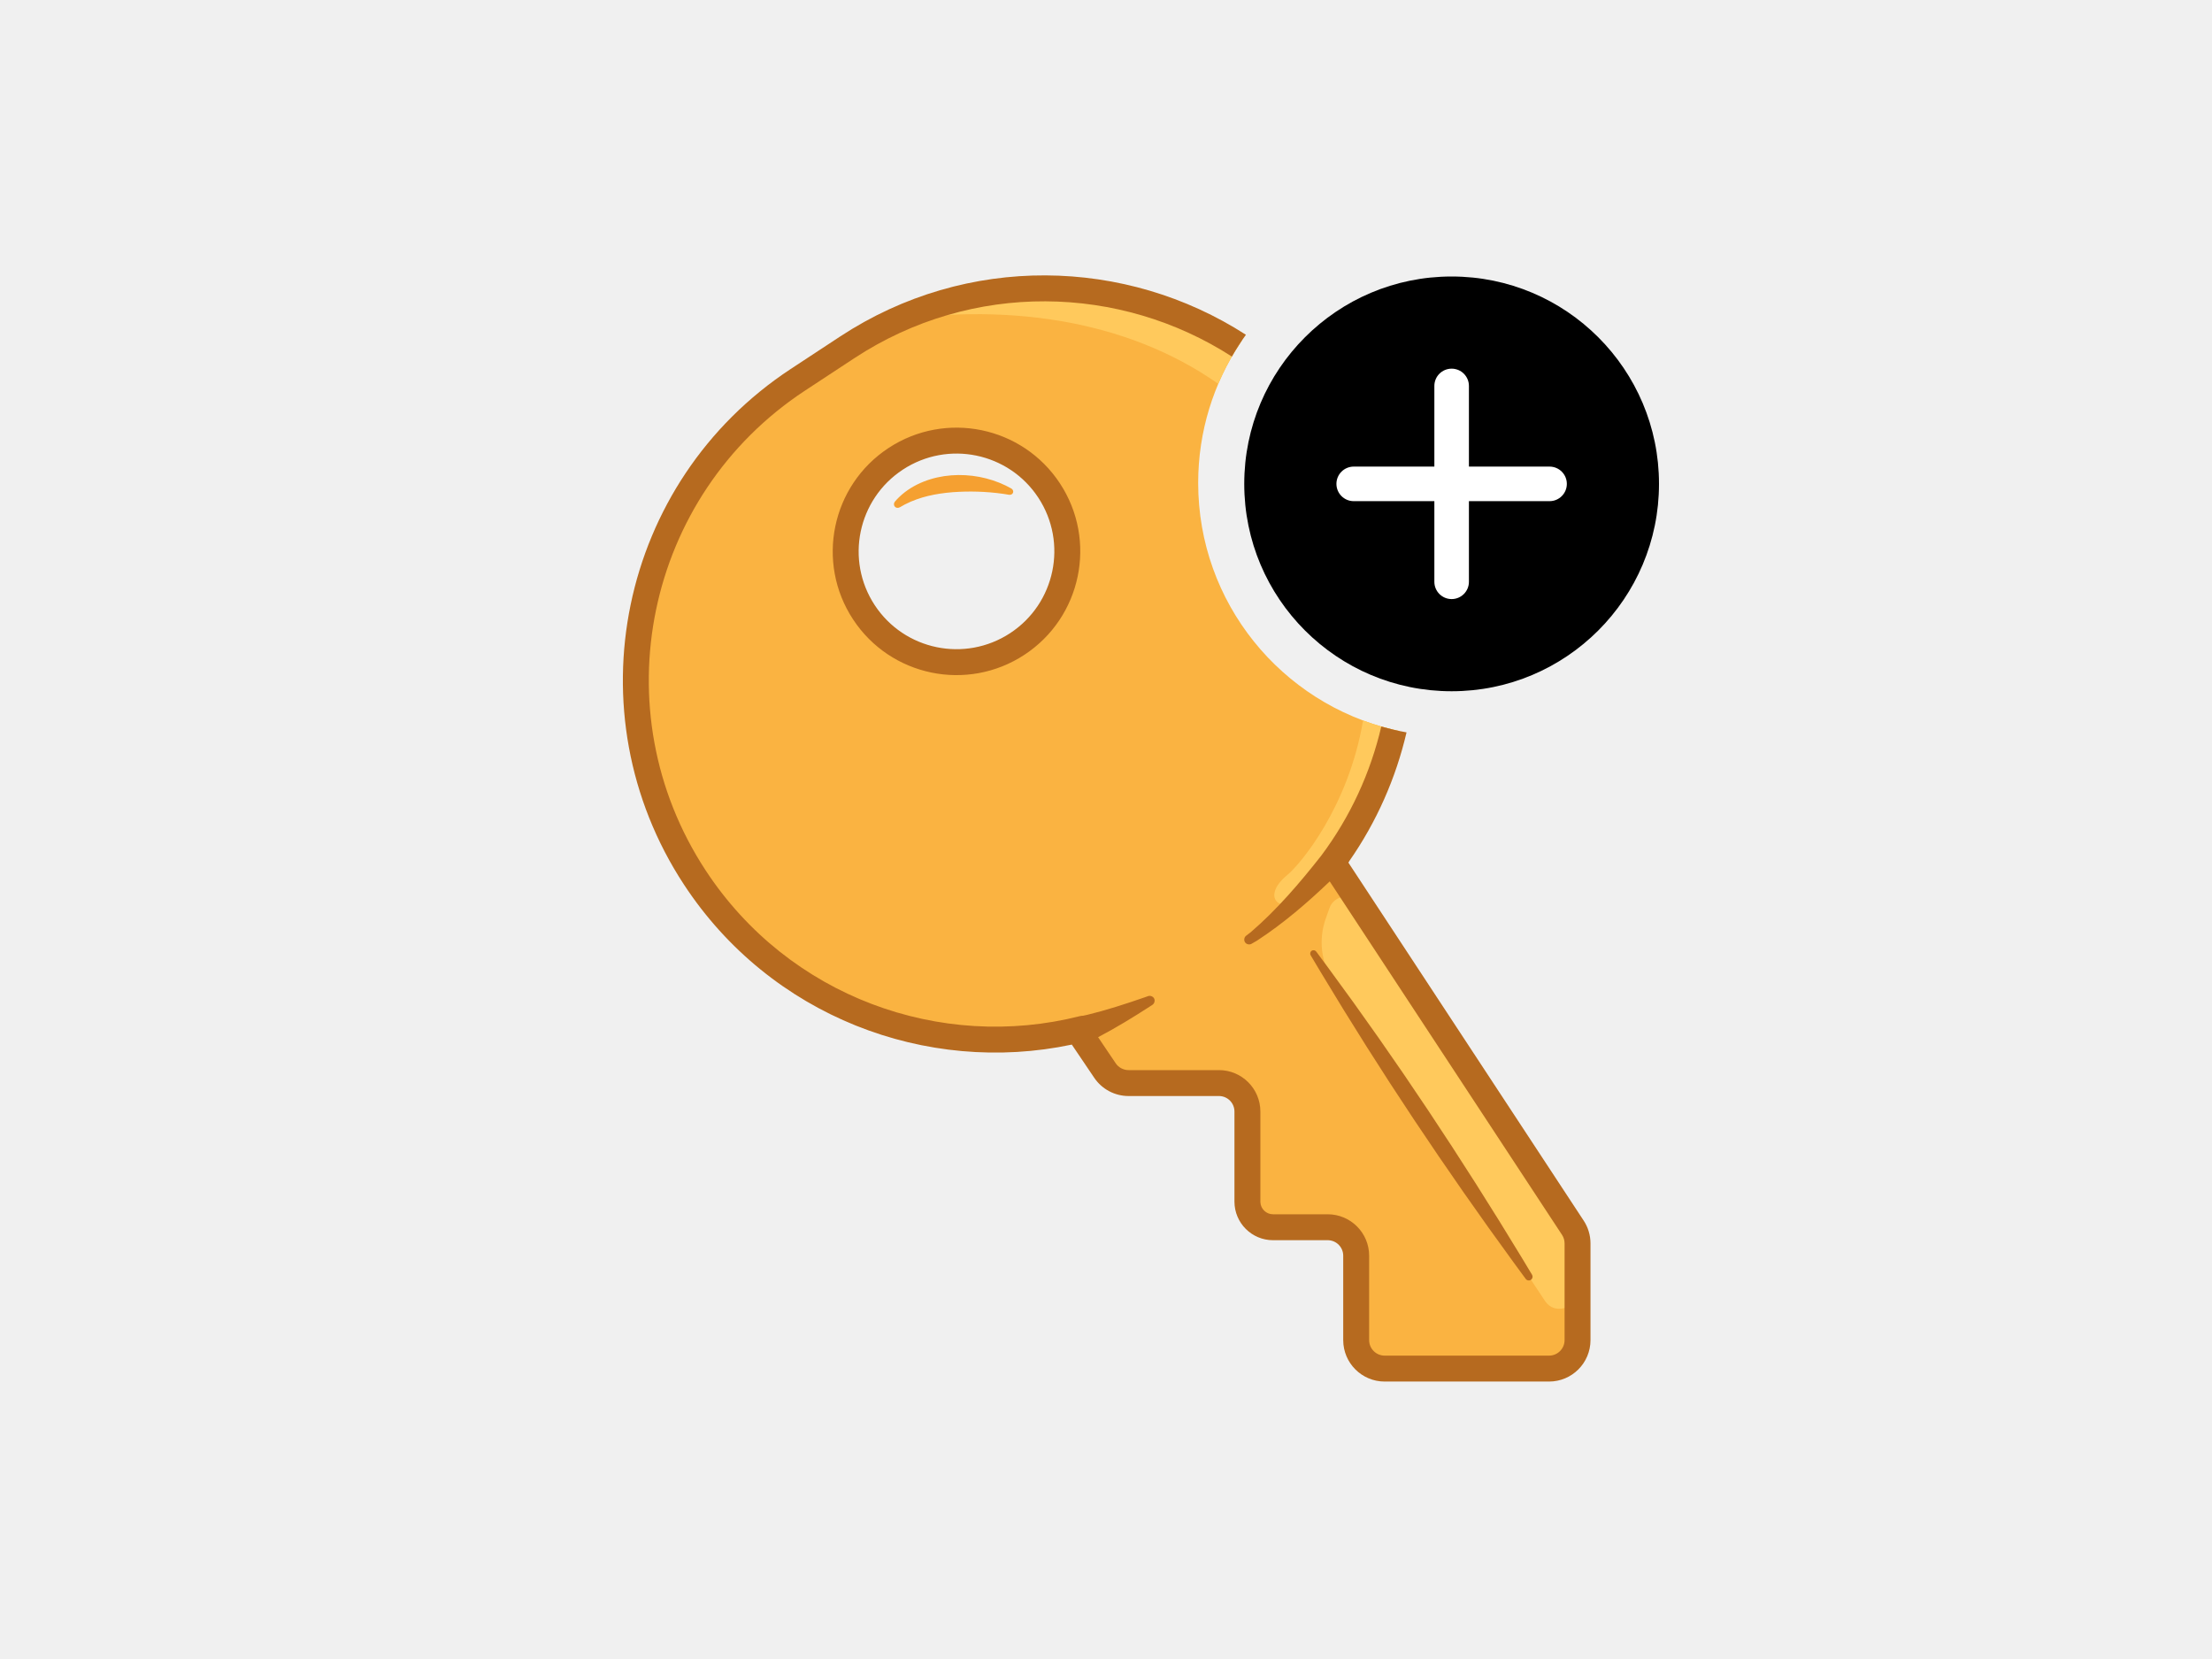
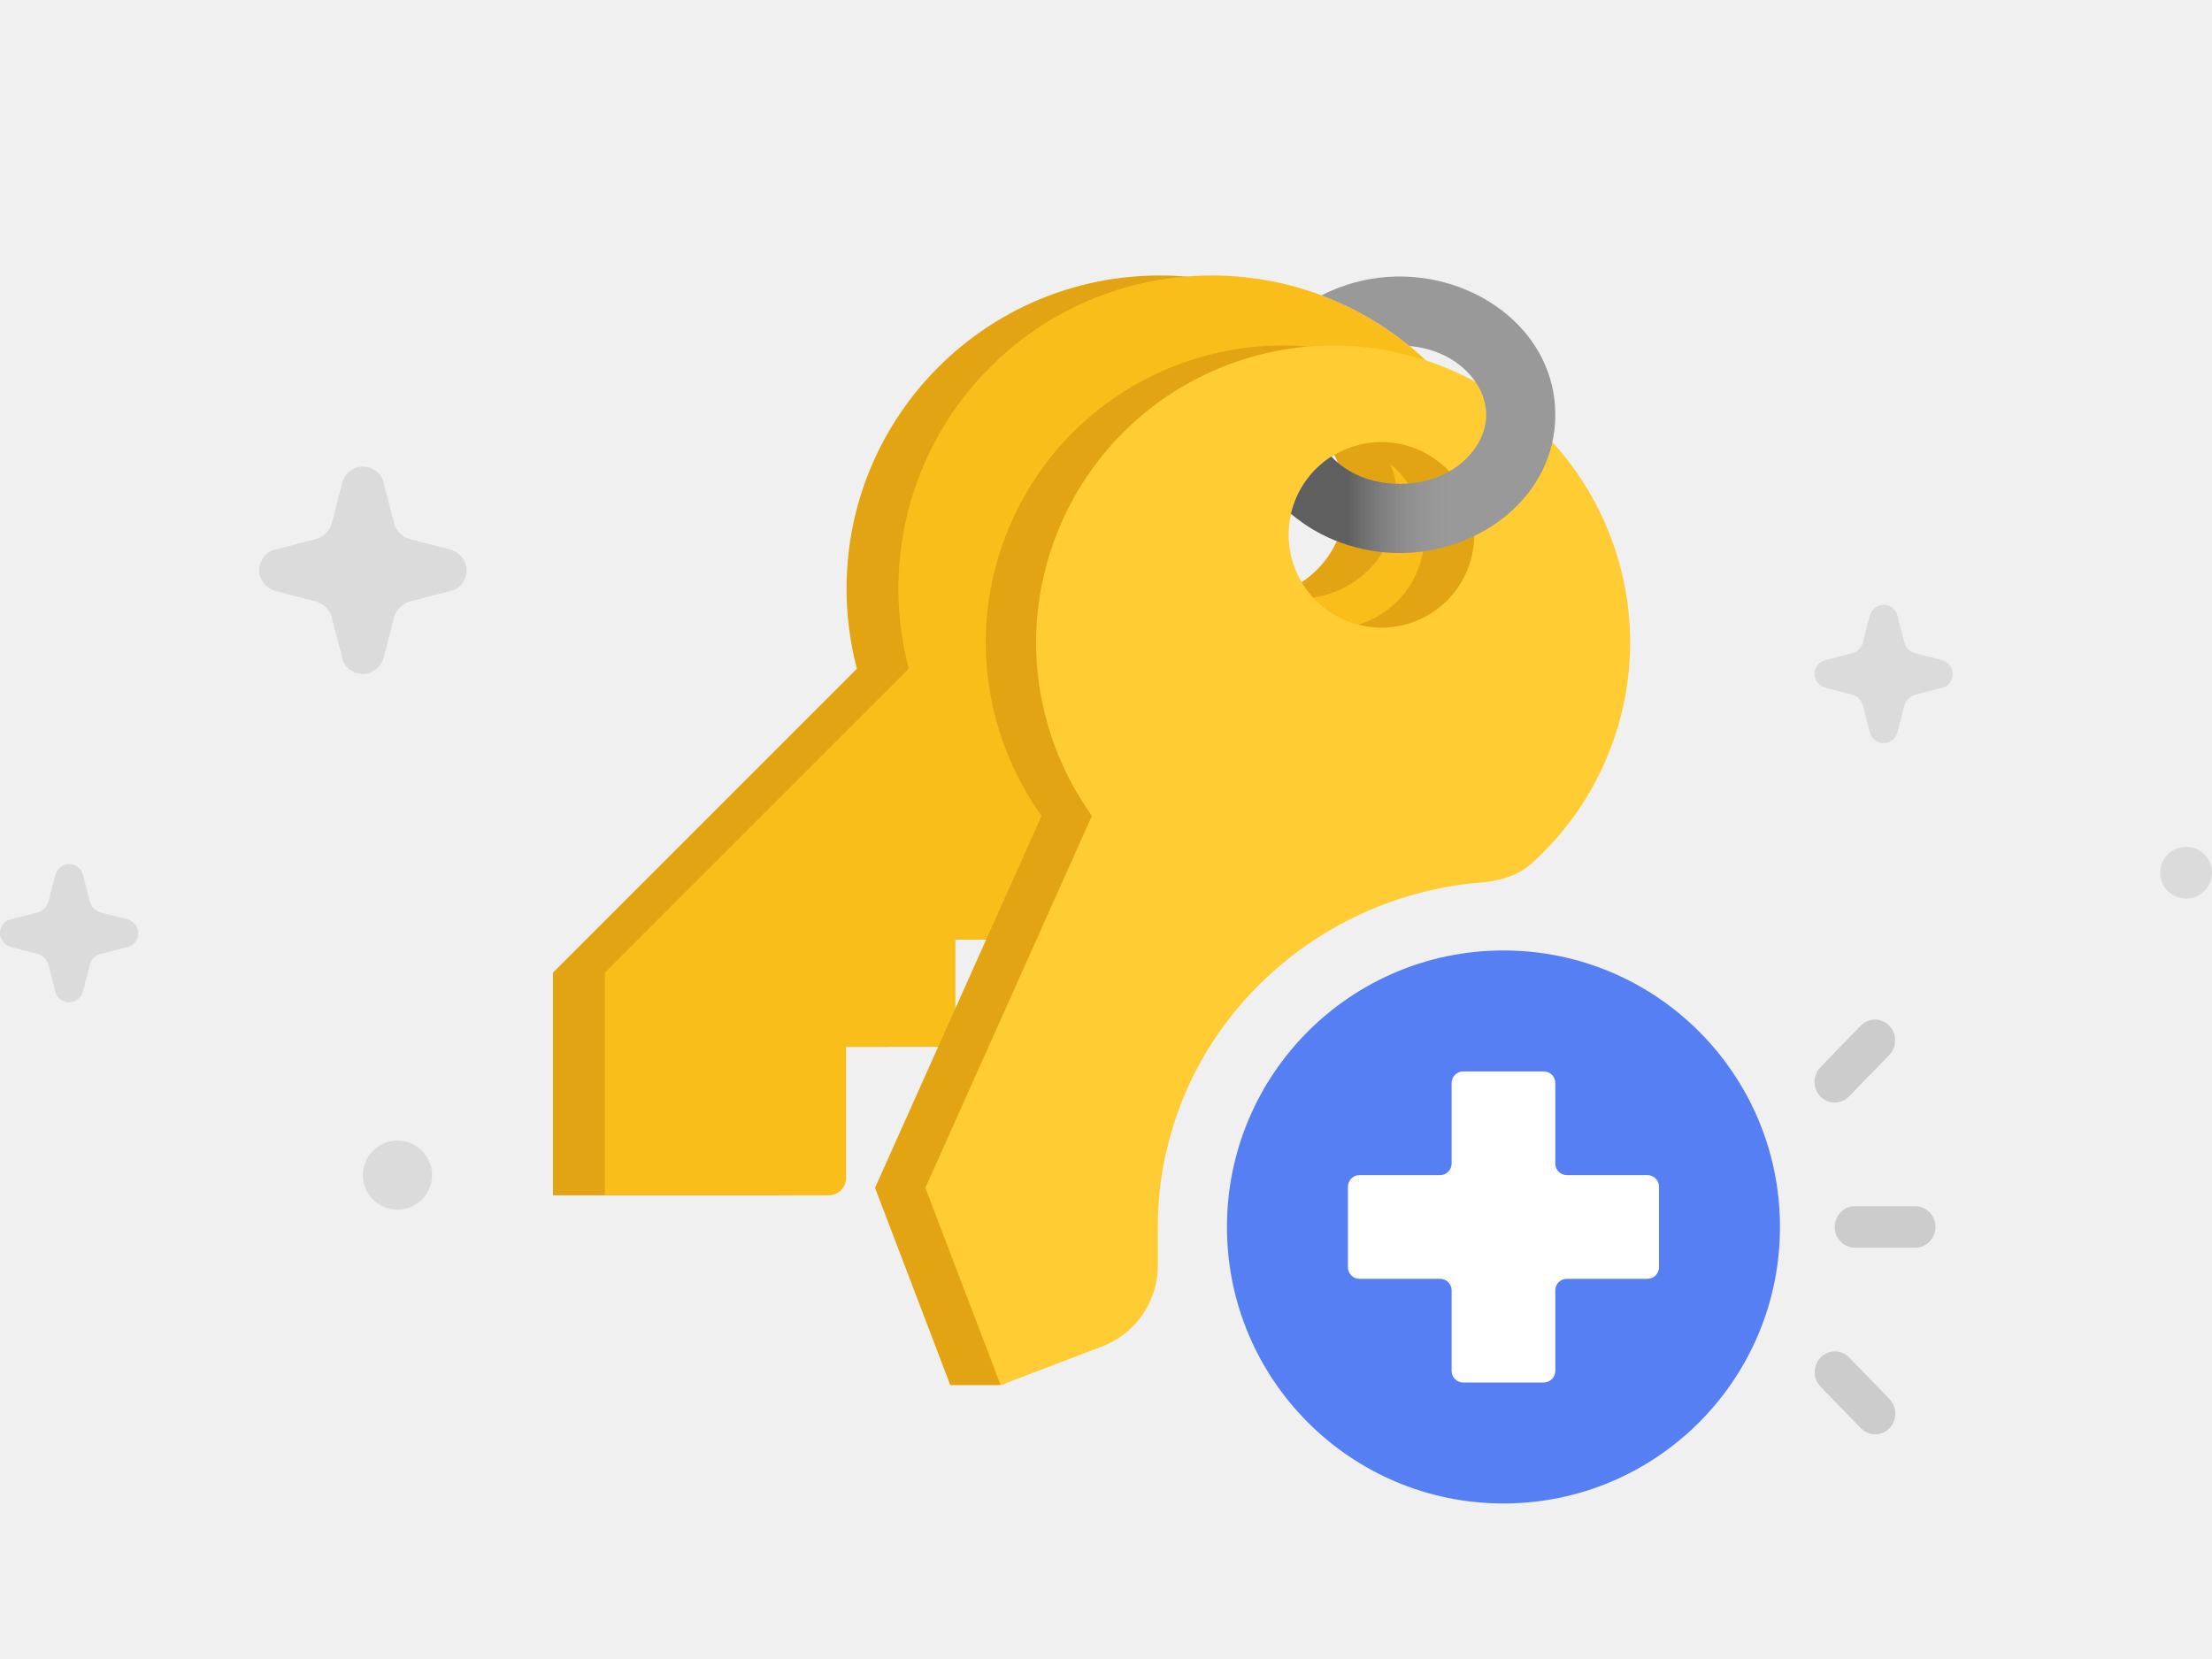
- <svg xmlns="http://www.w3.org/2000/svg" width="128" height="96" viewBox="0 0 128 96" fill="none">
-   <path fill-rule="evenodd" clip-rule="evenodd" d="M48.813 19.873C55.994 15.158 65.006 15.436 71.761 19.86C70.227 22.178 69.334 24.957 69.334 27.946C69.334 34.886 74.155 40.7 80.631 42.223C79.983 44.933 78.797 47.517 77.107 49.8L91.259 71.168C91.438 71.438 91.533 71.754 91.533 72.078V77.901C91.533 78.811 90.795 79.549 89.885 79.549H80.126C79.216 79.549 78.478 78.811 78.478 77.901V72.665C78.478 71.755 77.74 71.017 76.831 71.017H73.667C72.848 71.017 72.184 70.353 72.184 69.534V64.321C72.184 63.411 71.446 62.674 70.536 62.673H65.207C64.656 62.673 64.142 62.398 63.836 61.941L62.269 59.592C53.943 61.577 44.903 58.29 39.934 50.723C33.594 41.068 36.282 28.101 45.937 21.761L48.813 19.873ZM60.711 28.387C58.768 25.429 54.791 24.608 51.832 26.55C48.874 28.493 48.046 32.469 49.989 35.428C51.932 38.386 55.909 39.207 58.868 37.265C61.826 35.322 62.653 31.346 60.711 28.387Z" fill="#FAB341" />
-   <path d="M76.931 52.547C77.204 51.778 78.238 51.652 78.688 52.332L91.058 71.038C91.165 71.199 91.222 71.389 91.222 71.583V74.745C91.222 75.725 89.95 76.108 89.409 75.291L77.164 56.809C76.448 55.729 76.282 54.376 76.716 53.156L76.931 52.547Z" fill="#FFC95C" />
-   <path d="M78.875 41.692C79.558 41.947 80.264 42.151 80.99 42.303C80.017 46.612 77.85 50.041 76.1 51.433C74.995 52.312 74.293 52.515 73.919 52.203C73.612 51.948 73.637 51.332 74.491 50.632C75.226 50.031 78.022 46.729 78.875 41.692Z" fill="#FFC95C" />
-   <path d="M50.717 18.684C54.344 16.353 63.747 15.14 70.221 18.685C70.795 18.998 71.348 19.331 71.882 19.68C71.341 20.472 70.876 21.319 70.496 22.212C65.144 18.45 58.025 17.442 50.717 18.684Z" fill="#FFC95C" />
-   <path d="M48.613 19.473C55.956 14.648 65.159 14.899 72.097 19.372C71.805 19.777 71.533 20.197 71.283 20.632C64.828 16.472 56.267 16.238 49.437 20.727L46.58 22.605C37.335 28.681 34.761 41.109 40.832 50.364C45.643 57.698 54.44 60.838 62.486 58.8C62.55 58.783 62.614 58.777 62.676 58.777C62.694 58.772 62.711 58.768 62.729 58.764C62.783 58.754 62.843 58.742 62.902 58.728C64.003 58.46 65.144 58.093 66.252 57.707C66.314 57.685 66.375 57.663 66.437 57.641C66.5 57.619 66.573 57.623 66.638 57.649C66.704 57.676 66.756 57.722 66.786 57.781C66.816 57.84 66.821 57.91 66.803 57.978C66.785 58.046 66.744 58.107 66.688 58.144C66.633 58.181 66.577 58.217 66.522 58.253C65.555 58.876 64.591 59.468 63.543 60.019L64.561 61.527C64.728 61.774 65.007 61.923 65.306 61.923H70.535C71.859 61.923 72.933 62.996 72.933 64.321V69.533L72.934 69.571C72.953 69.958 73.274 70.266 73.666 70.266H76.829C78.153 70.266 79.227 71.34 79.227 72.664V77.547C79.227 78.043 79.629 78.445 80.125 78.445H89.638C90.134 78.445 90.536 78.042 90.536 77.546L90.536 71.951C90.536 71.775 90.485 71.604 90.389 71.457L76.946 51.004C75.628 52.259 74.277 53.426 72.734 54.434C72.627 54.499 72.52 54.562 72.412 54.619C72.35 54.652 72.275 54.659 72.206 54.64C72.136 54.621 72.077 54.578 72.04 54.518C72.003 54.459 71.992 54.387 72.006 54.316C72.02 54.245 72.059 54.181 72.116 54.141C72.204 54.077 72.294 54.008 72.383 53.936C73.888 52.644 75.239 51.065 76.467 49.498C78.141 47.257 79.308 44.711 79.93 42.04C80.408 42.177 80.895 42.291 81.391 42.38C80.775 45.024 79.662 47.554 78.085 49.818C78.068 49.853 78.049 49.886 78.027 49.917L91.642 70.633C91.899 71.024 92.036 71.483 92.036 71.951L92.036 77.546C92.036 78.871 90.963 79.945 89.638 79.945H80.125C78.801 79.945 77.727 78.871 77.727 77.547V72.664C77.727 72.184 77.35 71.791 76.875 71.767L76.829 71.766H73.666C72.433 71.766 71.433 70.766 71.433 69.533V64.321C71.433 63.84 71.055 63.448 70.581 63.424L70.535 63.423H65.306C64.509 63.423 63.764 63.027 63.319 62.367L62.022 60.447C53.606 62.224 44.584 58.819 39.578 51.187C33.053 41.24 35.818 27.883 45.756 21.351L48.613 19.473Z" fill="#B66A1F" />
-   <path d="M76.043 54.988C76.093 54.997 76.137 55.026 76.166 55.066C76.391 55.367 76.614 55.668 76.836 55.97C78.839 58.687 80.775 61.449 82.644 64.255C84.513 67.061 86.322 69.908 88.07 72.795C88.264 73.116 88.457 73.437 88.65 73.759C88.679 73.807 88.69 73.866 88.678 73.922C88.666 73.978 88.633 74.027 88.586 74.059C88.539 74.09 88.481 74.102 88.424 74.091C88.368 74.08 88.318 74.048 88.285 74.002C88.062 73.7 87.84 73.398 87.619 73.095C85.628 70.37 83.698 67.604 81.829 64.798C79.96 61.992 78.157 59.142 76.421 56.247C76.228 55.926 76.035 55.603 75.844 55.281C75.819 55.237 75.809 55.186 75.82 55.136C75.83 55.087 75.859 55.044 75.901 55.016C75.942 54.989 75.994 54.978 76.043 54.988Z" fill="#B66A1F" />
-   <path fill-rule="evenodd" clip-rule="evenodd" d="M51.419 25.922C54.724 23.753 59.166 24.669 61.337 27.975C63.507 31.28 62.582 35.721 59.278 37.891C55.974 40.06 51.531 39.144 49.361 35.838C47.191 32.533 48.115 28.092 51.419 25.922ZM60.083 28.798C58.368 26.186 54.856 25.461 52.243 27.176C49.63 28.892 48.9 32.403 50.615 35.015C52.33 37.627 55.842 38.352 58.455 36.637C61.068 34.921 61.798 31.41 60.083 28.798Z" fill="#B66A1F" />
-   <path d="M55.047 27.506C56.139 27.423 57.237 27.632 58.205 28.101C58.312 28.153 58.418 28.209 58.521 28.268C58.562 28.292 58.597 28.328 58.616 28.372C58.635 28.417 58.637 28.466 58.621 28.511C58.604 28.555 58.571 28.591 58.527 28.613C58.484 28.634 58.434 28.639 58.387 28.631C58.277 28.611 58.166 28.593 58.055 28.577C57.061 28.437 56.081 28.411 55.124 28.482C54.168 28.56 53.229 28.744 52.363 29.19C52.267 29.24 52.172 29.293 52.078 29.35C52.032 29.378 51.977 29.393 51.921 29.387C51.866 29.382 51.816 29.356 51.781 29.315C51.746 29.275 51.728 29.221 51.731 29.166C51.733 29.11 51.757 29.058 51.792 29.017C51.871 28.924 51.956 28.836 52.044 28.752C52.848 27.985 53.962 27.589 55.047 27.506Z" fill="#F5A031" />
-   <path d="M84 40C90.627 40 96 34.627 96 28C96 21.373 90.627 16 84 16C77.373 16 72 21.373 72 28C72 34.627 77.373 40 84 40Z" fill="black" />
-   <path d="M84.001 21.333C84.553 21.333 85.001 21.781 85.001 22.333V27H89.667C90.219 27 90.667 27.448 90.667 28C90.667 28.552 90.219 29 89.667 29H85.001V33.666C85.001 34.218 84.553 34.666 84.001 34.666C83.448 34.666 83.001 34.218 83.001 33.666V29H78.334C77.782 29 77.334 28.552 77.334 28C77.334 27.448 77.782 27 78.334 27H83.001V22.333C83.001 21.781 83.448 21.333 84.001 21.333Z" fill="white" />
+ <svg xmlns="http://www.w3.org/2000/svg" fill="none" viewBox="0 0 128 96">
+   <path fill="#888" d="m105.629 38.2 1.542-.4a.875.875 0 0 0 .629-.629l.4-1.542a.84.84 0 0 1 .8-.63c.4 0 .743.287.8.63l.4 1.542a.875.875 0 0 0 .629.629l1.542.4c.4.114.629.457.629.8 0 .4-.286.743-.629.8l-1.542.4a.875.875 0 0 0-.629.628l-.4 1.543a.84.84 0 0 1-.8.629c-.4 0-.743-.286-.8-.629l-.4-1.543a.875.875 0 0 0-.629-.628l-1.542-.4A.841.841 0 0 1 105 39c0-.4.286-.743.629-.8Zm-89.686-6.4 2.314-.6c.429-.086.857-.514.943-.943l.6-2.314c.171-.6.686-.943 1.2-.943.6 0 1.114.428 1.2.943l.6 2.314c.086.429.514.857.943.943l2.314.6c.6.171.943.686.943 1.2 0 .6-.429 1.114-.943 1.2l-2.314.6c-.429.086-.857.514-.943.943l-.6 2.314c-.171.6-.686.943-1.2.943-.6 0-1.114-.429-1.2-.943l-.6-2.314c-.086-.429-.514-.857-.943-.943l-2.314-.6c-.6-.172-.943-.686-.943-1.2 0-.6.429-1.114.943-1.2ZM.629 53.2l1.542-.4a.875.875 0 0 0 .629-.629l.4-1.542a.841.841 0 0 1 .8-.63c.4 0 .743.287.8.63l.4 1.542a.875.875 0 0 0 .629.629l1.542.4c.4.114.629.457.629.8 0 .4-.286.743-.629.8l-1.542.4a.876.876 0 0 0-.629.628l-.4 1.543A.841.841 0 0 1 4 58c-.4 0-.743-.286-.8-.629l-.4-1.543a.876.876 0 0 0-.629-.628L.63 54.8A.841.841 0 0 1 0 54c0-.4.286-.743.629-.8ZM126.5 52c-.825 0-1.5-.675-1.5-1.5s.675-1.5 1.5-1.5 1.5.675 1.5 1.5-.675 1.5-1.5 1.5ZM23 70c-1.1 0-2-.9-2-2s.9-2 2-2 2 .9 2 2-.9 2-2 2Z" opacity=".2" />
+   <path fill="#E2A412" fill-rule="evenodd" d="M85.225 34.062c0 10.007-8.112 18.12-18.12 18.12a18.11 18.11 0 0 1-5.466-.84l-3.026 3.026h-6.327v5.195c0 .56-.453 1.014-1.013 1.014H45.96v7.577c0 .56-.453 1.014-1.013 1.014H32V56.28l17.585-17.584a18.145 18.145 0 0 1-.598-4.635c0-10.007 8.112-18.12 18.119-18.12s18.12 8.113 18.12 18.12Zm-13.023.566a5.662 5.662 0 1 0 0-11.324 5.662 5.662 0 0 0 0 11.324Z" clip-rule="evenodd" />
+   <path fill="#F9BE1A" fill-rule="evenodd" d="M88.225 34.062c0 10.007-8.112 18.12-18.12 18.12a18.11 18.11 0 0 1-5.466-.84l-3.026 3.026h-6.327v5.195c0 .56-.453 1.014-1.013 1.014H48.96v7.577c0 .56-.453 1.014-1.013 1.014H35V56.28l17.585-17.584a18.145 18.145 0 0 1-.598-4.635c0-10.007 8.112-18.12 18.119-18.12s18.12 8.113 18.12 18.12Zm-13.023.566a5.662 5.662 0 1 0 0-11.324 5.662 5.662 0 0 0 0 11.324Z" clip-rule="evenodd" />
+   <path fill="#E2A412" fill-rule="evenodd" d="M84.177 51.198c6.244-4.424 8.963-12.662 6.11-20.143-3.383-8.867-13.313-13.313-22.18-9.93-8.867 3.382-13.313 13.312-9.93 22.18a17.214 17.214 0 0 0 2.096 3.904l-9.638 21.525 4.356 11.419h2.734c.385 0 .737-.219.908-.564l5.824-11.768 3.013-1.149a19.877 19.877 0 0 1 1.397-4.122l-.903-2.368 3.01-1.149a20.113 20.113 0 0 1 3.924-3.957l.33-.737c.268-.016.536-.038.804-.066a19.88 19.88 0 0 1 8.145-3.075Zm-2.136-22.17a5.37 5.37 0 1 1-10.034 3.827 5.37 5.37 0 0 1 10.034-3.827Z" clip-rule="evenodd" />
+   <path fill="#FC3" fill-rule="evenodd" d="M67 71v2.239a5 5 0 0 1-3.218 4.671l-5.879 2.243-4.356-11.419 9.638-21.525a17.211 17.211 0 0 1-2.097-3.905c-3.382-8.867 1.064-18.797 9.93-22.18 8.868-3.382 18.798 1.064 22.18 9.931 2.606 6.83.567 14.291-4.56 18.904-.795.716-1.856 1.021-2.922 1.107C75.417 51.89 67 60.376 67 71Zm17.954-41.972a5.37 5.37 0 1 1-10.035 3.827 5.37 5.37 0 0 1 10.035-3.827Z" clip-rule="evenodd" />
+   <path fill="#999" fill-rule="evenodd" d="M77.037 26.42C77.903 27.341 79.272 28 81 28c3.062 0 5-2.069 5-4 0-1.81-1.703-3.74-4.437-3.976a18.097 18.097 0 0 0-5.093-2.932A9.928 9.928 0 0 1 81 16c4.67 0 9 3.304 9 8s-4.33 8-9 8c-2.355 0-4.624-.84-6.294-2.276a5.374 5.374 0 0 1 2.33-3.303Z" clip-rule="evenodd" />
+   <path fill="url(#Passwords-Add-128_svg__a)" fill-rule="evenodd" d="M85 31.161A9.957 9.957 0 0 1 81 32c-2.355 0-4.624-.84-6.294-2.276a5.374 5.374 0 0 1 2.33-3.303C77.904 27.34 79.273 28 81 28c1.752 0 3.136-.678 4-1.62v4.781Z" clip-rule="evenodd" />
+   <path fill="#557FF3" d="M87 87c8.837 0 16-7.163 16-16s-7.163-16-16-16-16 7.163-16 16 7.163 16 16 16Z" />
+   <path fill="#CCC" d="M108.501 59c.298 0 .595.12.823.354.454.468.454 1.23 0 1.698l-2.333 2.4a1.145 1.145 0 0 1-1.65 0 1.226 1.226 0 0 1 0-1.698l2.332-2.4c.228-.234.525-.354.823-.354h.005Zm-1.166 10.798h3.499c.641 0 1.166.54 1.166 1.2 0 .66-.525 1.2-1.166 1.2h-3.499c-.641 0-1.166-.54-1.166-1.2 0-.66.525-1.2 1.166-1.2Zm-1.982 8.754c.227-.234.525-.354.822-.354h.006c.297 0 .595.12.822.354l2.333 2.4c.454.467.454 1.23 0 1.697a1.146 1.146 0 0 1-1.651 0l-2.332-2.4a1.226 1.226 0 0 1 0-1.697Z" />
+   <path fill="#fff" fill-rule="evenodd" d="M90 62.667a.667.667 0 0 0-.667-.667h-4.666a.667.667 0 0 0-.667.667v4.666a.667.667 0 0 1-.667.667h-4.666a.667.667 0 0 0-.667.667v4.666c0 .368.299.667.667.667h4.666c.368 0 .667.299.667.667v4.666c0 .368.299.667.667.667h4.666a.667.667 0 0 0 .667-.667v-4.666c0-.368.299-.667.667-.667h4.666a.667.667 0 0 0 .667-.667v-4.666a.667.667 0 0 0-.667-.667h-4.666a.667.667 0 0 1-.667-.667v-4.666Z" clip-rule="evenodd" />
+   <defs>
+     <linearGradient id="Passwords-Add-128_svg__a" x1="78" x2="84" y1="29" y2="29" gradientUnits="userSpaceOnUse">
+       <stop stop-color="#5F5F5F" />
+       <stop offset="1" stop-color="#999" stop-opacity="0" />
+     </linearGradient>
+   </defs>
</svg>
